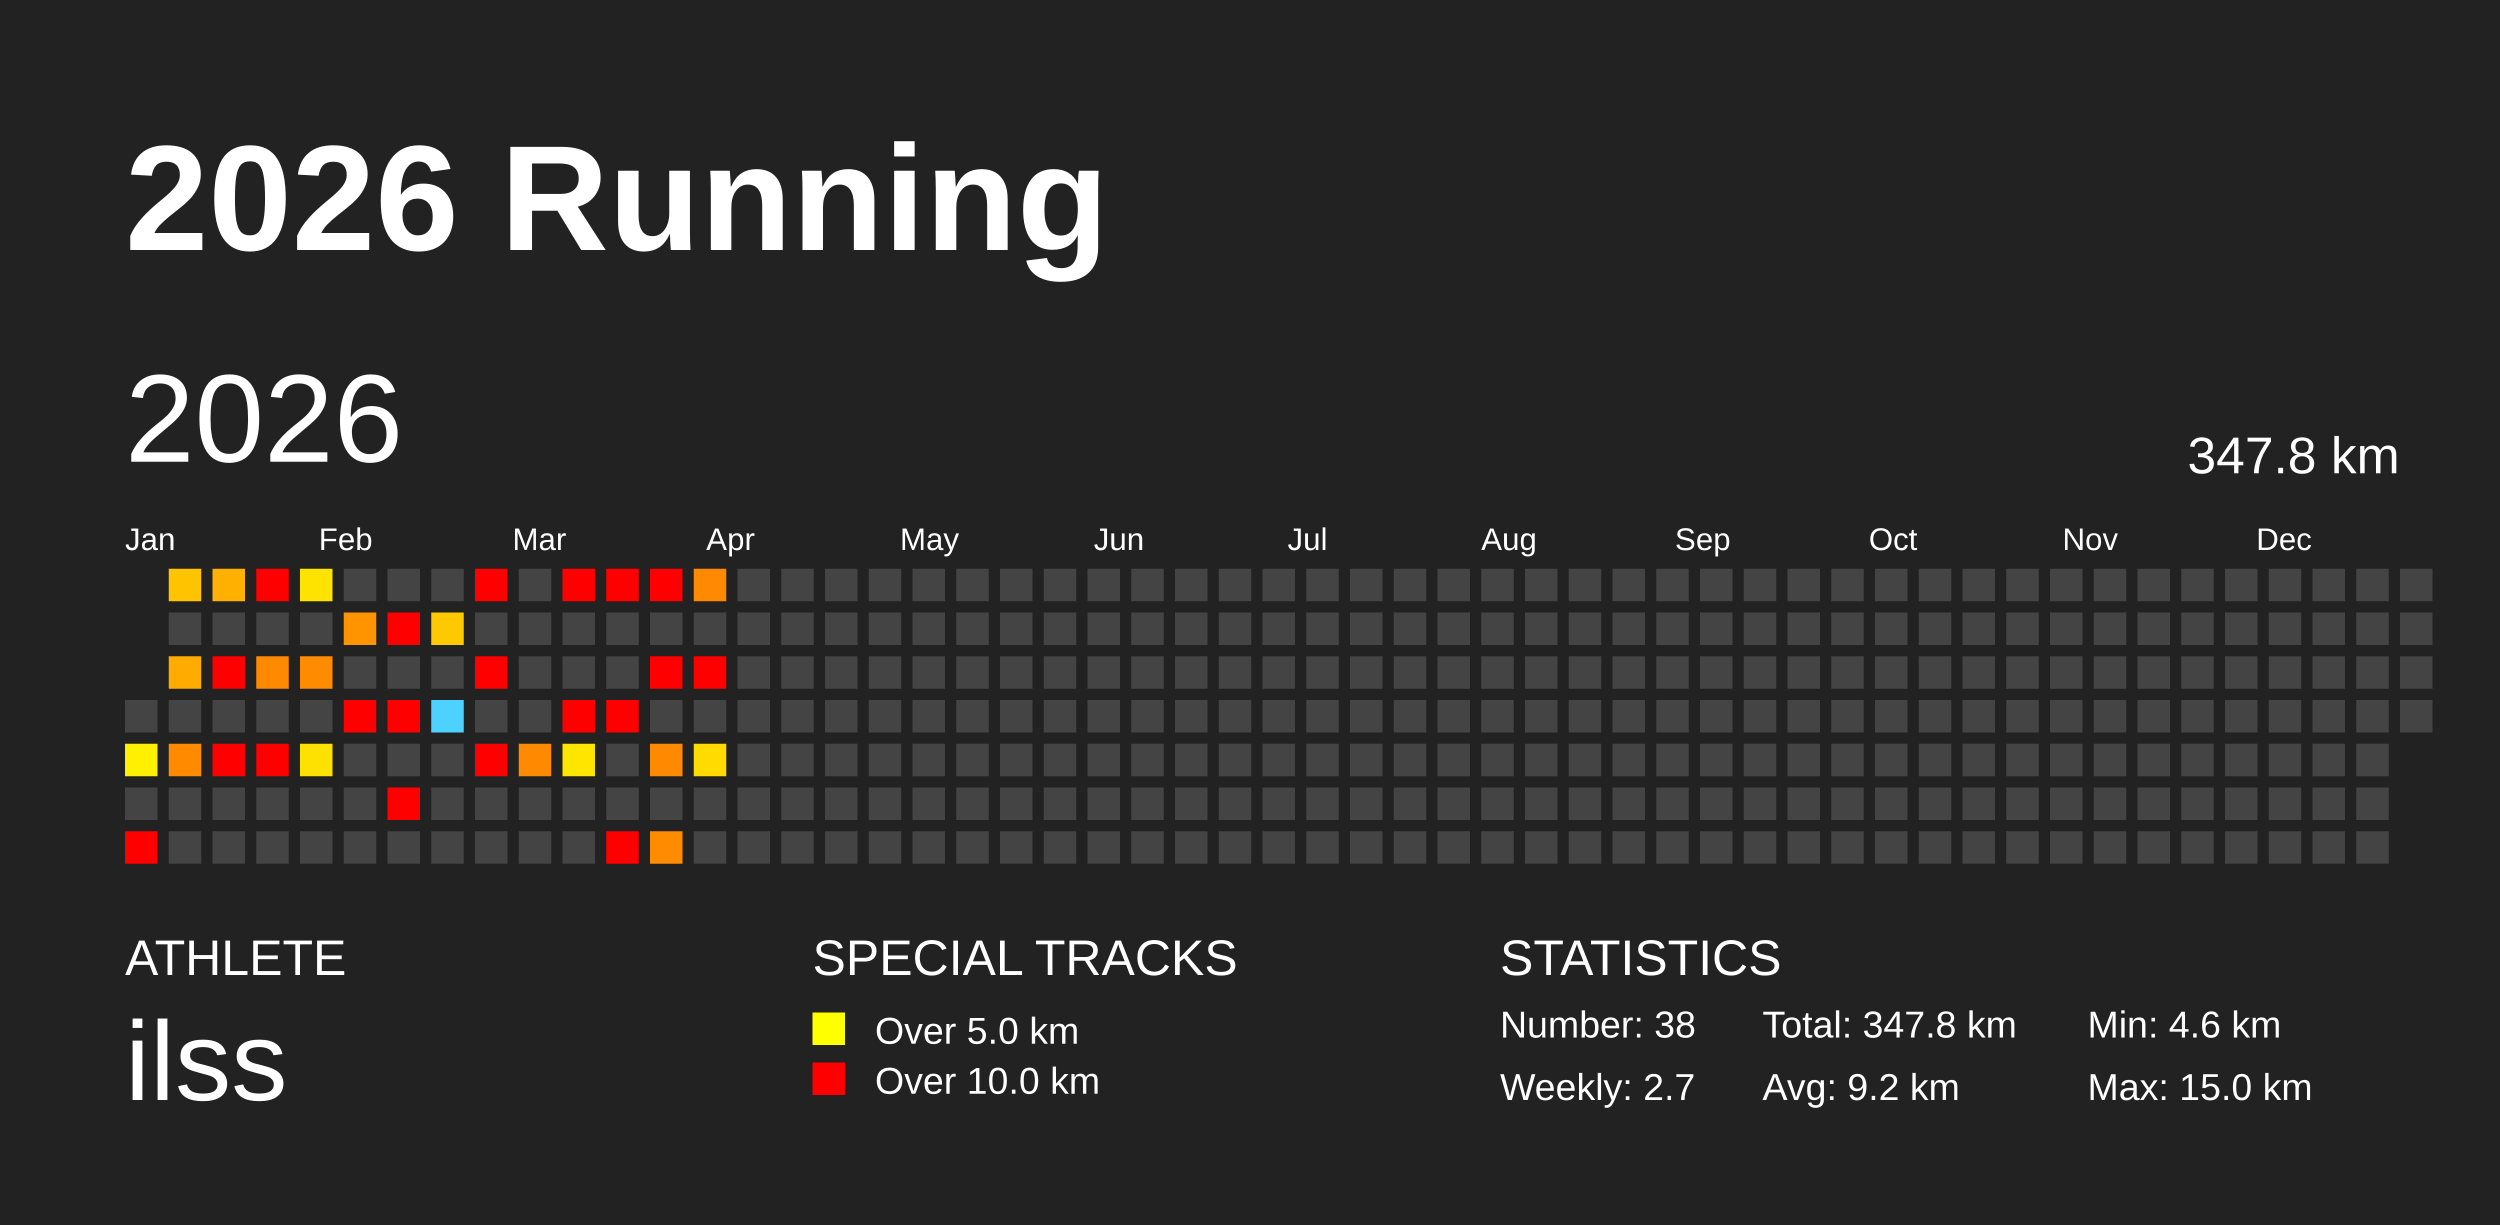
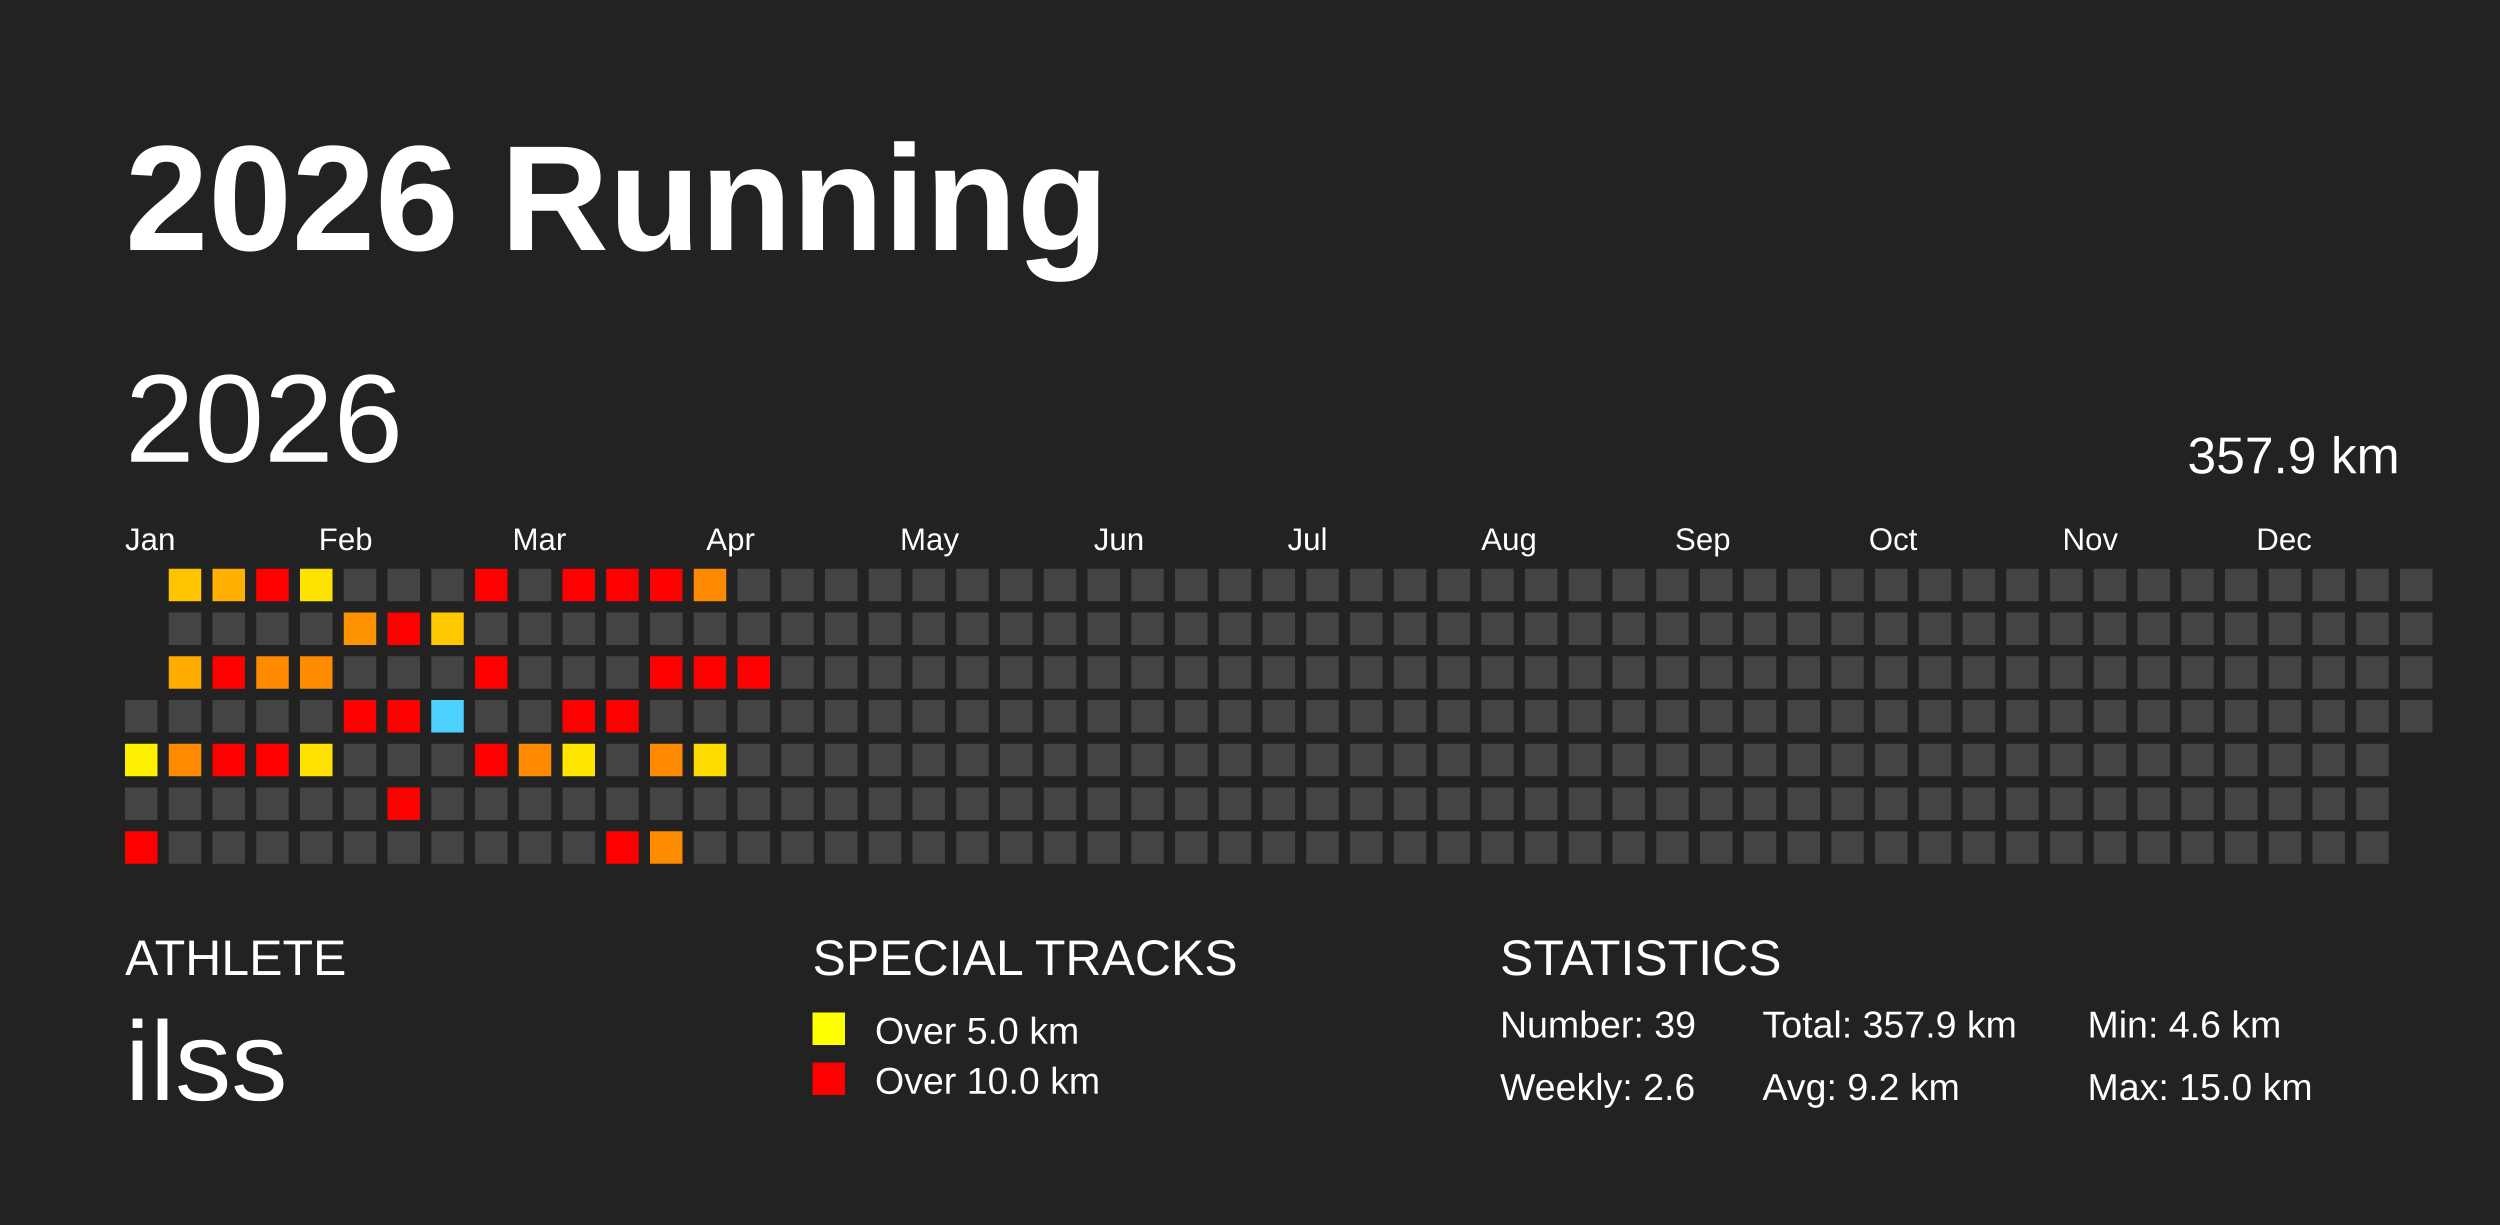
<svg xmlns="http://www.w3.org/2000/svg" baseProfile="full" height="98mm" version="1.1" viewBox="0,0,200,98" width="200mm">
  <defs />
  <rect fill="#222222" height="98" width="200" x="0" y="0" />
  <text fill="#FFFFFF" style="font-size:12px; font-family:Arial; font-weight:bold;" x="10" y="20">2026 Running</text>
  <text fill="#FFFFFF" style="font-size:4px; font-family:Arial" x="10" y="78">ATHLETE</text>
  <text fill="#FFFFFF" style="font-size:9px; font-family:Arial" x="10" y="88">ilss</text>
  <text fill="#FFFFFF" style="font-size:4px; font-family:Arial" x="65" y="78">SPECIAL TRACKS</text>
  <rect fill="yellow" height="2.6" width="2.6" x="65" y="81" />
  <text fill="#FFFFFF" style="font-size:3px; font-family:Arial" x="70" y="83.5">Over 5.0 km</text>
  <rect fill="red" height="2.6" width="2.6" x="65" y="85" />
  <text fill="#FFFFFF" style="font-size:3px; font-family:Arial" x="70" y="87.5">Over 10.0 km</text>
  <text fill="#FFFFFF" style="font-size:4px; font-family:Arial" x="120" y="78">STATISTICS</text>
-   <text fill="#FFFFFF" style="font-size:3px; font-family:Arial" x="120" y="83">Number: 38</text>
-   <text fill="#FFFFFF" style="font-size:3px; font-family:Arial" x="120" y="88">Weekly: 2.7</text>
-   <text fill="#FFFFFF" style="font-size:3px; font-family:Arial" x="141" y="83">Total: 347.8 km</text>
+   <text fill="#FFFFFF" style="font-size:3px; font-family:Arial" x="120" y="83">Number: 39</text>
+   <text fill="#FFFFFF" style="font-size:3px; font-family:Arial" x="120" y="88">Weekly: 2.6</text>
+   <text fill="#FFFFFF" style="font-size:3px; font-family:Arial" x="141" y="83">Total: 357.9 km</text>
  <text fill="#FFFFFF" style="font-size:3px; font-family:Arial" x="141" y="88">Avg: 9.2 km</text>
  <text fill="#FFFFFF" style="font-size:3px; font-family:Arial" x="167" y="83">Min: 4.6 km</text>
  <text fill="#FFFFFF" style="font-size:3px; font-family:Arial" x="167" y="88">Max: 15.0 km</text>
  <text dominant-baseline="hanging" fill="#FFFFFF" style="font-size:10.0px; font-family:Arial;" x="10" y="30">2026</text>
-   <text dominant-baseline="hanging" fill="#FFFFFF" style="font-size:4.125px; font-family:Arial;" x="175" y="35">347.8 km</text>
+   <text dominant-baseline="hanging" fill="#FFFFFF" style="font-size:4.125px; font-family:Arial;" x="175" y="35">357.9 km</text>
  <text fill="#FFFFFF" style="font-size:2.5px; font-family:Arial" x="10.0" y="44">Jan</text>
  <text fill="#FFFFFF" style="font-size:2.5px; font-family:Arial" x="25.5" y="44">Feb</text>
  <text fill="#FFFFFF" style="font-size:2.5px; font-family:Arial" x="41.0" y="44">Mar</text>
  <text fill="#FFFFFF" style="font-size:2.5px; font-family:Arial" x="56.5" y="44">Apr</text>
  <text fill="#FFFFFF" style="font-size:2.5px; font-family:Arial" x="72.0" y="44">May</text>
  <text fill="#FFFFFF" style="font-size:2.5px; font-family:Arial" x="87.5" y="44">Jun</text>
  <text fill="#FFFFFF" style="font-size:2.5px; font-family:Arial" x="103.0" y="44">Jul</text>
  <text fill="#FFFFFF" style="font-size:2.5px; font-family:Arial" x="118.5" y="44">Aug</text>
  <text fill="#FFFFFF" style="font-size:2.5px; font-family:Arial" x="134.0" y="44">Sep</text>
  <text fill="#FFFFFF" style="font-size:2.5px; font-family:Arial" x="149.5" y="44">Oct</text>
  <text fill="#FFFFFF" style="font-size:2.5px; font-family:Arial" x="165.0" y="44">Nov</text>
  <text fill="#FFFFFF" style="font-size:2.5px; font-family:Arial" x="180.5" y="44">Dec</text>
  <rect fill="#444444" height="2.6" width="2.6" x="10.0" y="56.0" />
  <rect fill="#ffef00" height="2.6" width="2.6" x="10.0" y="59.5" />
  <rect fill="#444444" height="2.6" width="2.6" x="10.0" y="63.0" />
  <rect fill="red" height="2.6" width="2.6" x="10.0" y="66.5" />
  <rect fill="#ffc300" height="2.6" width="2.6" x="13.5" y="45.5" />
  <rect fill="#444444" height="2.6" width="2.6" x="13.5" y="49.0" />
  <rect fill="#ffab00" height="2.6" width="2.6" x="13.5" y="52.5" />
  <rect fill="#444444" height="2.6" width="2.6" x="13.5" y="56.0" />
  <rect fill="#ff8a00" height="2.6" width="2.6" x="13.5" y="59.5" />
  <rect fill="#444444" height="2.6" width="2.6" x="13.5" y="63.0" />
  <rect fill="#444444" height="2.6" width="2.6" x="13.5" y="66.5" />
  <rect fill="#ffb000" height="2.6" width="2.6" x="17.0" y="45.5" />
  <rect fill="#444444" height="2.6" width="2.6" x="17.0" y="49.0" />
  <rect fill="red" height="2.6" width="2.6" x="17.0" y="52.5" />
  <rect fill="#444444" height="2.6" width="2.6" x="17.0" y="56.0" />
  <rect fill="red" height="2.6" width="2.6" x="17.0" y="59.5" />
  <rect fill="#444444" height="2.6" width="2.6" x="17.0" y="63.0" />
  <rect fill="#444444" height="2.6" width="2.6" x="17.0" y="66.5" />
  <rect fill="red" height="2.6" width="2.6" x="20.5" y="45.5" />
  <rect fill="#444444" height="2.6" width="2.6" x="20.5" y="49.0" />
  <rect fill="#ff8900" height="2.6" width="2.6" x="20.5" y="52.5" />
  <rect fill="#444444" height="2.6" width="2.6" x="20.5" y="56.0" />
  <rect fill="red" height="2.6" width="2.6" x="20.5" y="59.5" />
  <rect fill="#444444" height="2.6" width="2.6" x="20.5" y="63.0" />
  <rect fill="#444444" height="2.6" width="2.6" x="20.5" y="66.5" />
  <rect fill="#ffe300" height="2.6" width="2.6" x="24.0" y="45.5" />
  <rect fill="#444444" height="2.6" width="2.6" x="24.0" y="49.0" />
  <rect fill="#ff8b00" height="2.6" width="2.6" x="24.0" y="52.5" />
  <rect fill="#444444" height="2.6" width="2.6" x="24.0" y="56.0" />
  <rect fill="#ffe100" height="2.6" width="2.6" x="24.0" y="59.5" />
  <rect fill="#444444" height="2.6" width="2.6" x="24.0" y="63.0" />
  <rect fill="#444444" height="2.6" width="2.6" x="24.0" y="66.5" />
  <rect fill="#444444" height="2.6" width="2.6" x="27.5" y="45.5" />
  <rect fill="#ff9300" height="2.6" width="2.6" x="27.5" y="49.0" />
  <rect fill="#444444" height="2.6" width="2.6" x="27.5" y="52.5" />
  <rect fill="red" height="2.6" width="2.6" x="27.5" y="56.0" />
  <rect fill="#444444" height="2.6" width="2.6" x="27.5" y="59.5" />
  <rect fill="#444444" height="2.6" width="2.6" x="27.5" y="63.0" />
  <rect fill="#444444" height="2.6" width="2.6" x="27.5" y="66.5" />
  <rect fill="#444444" height="2.6" width="2.6" x="31.0" y="45.5" />
  <rect fill="red" height="2.6" width="2.6" x="31.0" y="49.0" />
  <rect fill="#444444" height="2.6" width="2.6" x="31.0" y="52.5" />
  <rect fill="red" height="2.6" width="2.6" x="31.0" y="56.0" />
  <rect fill="#444444" height="2.6" width="2.6" x="31.0" y="59.5" />
  <rect fill="red" height="2.6" width="2.6" x="31.0" y="63.0" />
  <rect fill="#444444" height="2.6" width="2.6" x="31.0" y="66.5" />
  <rect fill="#444444" height="2.6" width="2.6" x="34.5" y="45.5" />
  <rect fill="#ffc900" height="2.6" width="2.6" x="34.5" y="49.0" />
  <rect fill="#444444" height="2.6" width="2.6" x="34.5" y="52.5" />
  <rect fill="#4dd2ff" height="2.6" width="2.6" x="34.5" y="56.0" />
  <rect fill="#444444" height="2.6" width="2.6" x="34.5" y="59.5" />
  <rect fill="#444444" height="2.6" width="2.6" x="34.5" y="63.0" />
  <rect fill="#444444" height="2.6" width="2.6" x="34.5" y="66.5" />
  <rect fill="red" height="2.6" width="2.6" x="38.0" y="45.5" />
  <rect fill="#444444" height="2.6" width="2.6" x="38.0" y="49.0" />
  <rect fill="red" height="2.6" width="2.6" x="38.0" y="52.5" />
  <rect fill="#444444" height="2.6" width="2.6" x="38.0" y="56.0" />
  <rect fill="red" height="2.6" width="2.6" x="38.0" y="59.5" />
  <rect fill="#444444" height="2.6" width="2.6" x="38.0" y="63.0" />
  <rect fill="#444444" height="2.6" width="2.6" x="38.0" y="66.5" />
  <rect fill="#444444" height="2.6" width="2.6" x="41.5" y="45.5" />
  <rect fill="#444444" height="2.6" width="2.6" x="41.5" y="49.0" />
  <rect fill="#444444" height="2.6" width="2.6" x="41.5" y="52.5" />
  <rect fill="#444444" height="2.6" width="2.6" x="41.5" y="56.0" />
  <rect fill="#ff8900" height="2.6" width="2.6" x="41.5" y="59.5" />
  <rect fill="#444444" height="2.6" width="2.6" x="41.5" y="63.0" />
  <rect fill="#444444" height="2.6" width="2.6" x="41.5" y="66.5" />
  <rect fill="red" height="2.6" width="2.6" x="45.0" y="45.5" />
  <rect fill="#444444" height="2.6" width="2.6" x="45.0" y="49.0" />
  <rect fill="#444444" height="2.6" width="2.6" x="45.0" y="52.5" />
  <rect fill="red" height="2.6" width="2.6" x="45.0" y="56.0" />
  <rect fill="#ffe500" height="2.6" width="2.6" x="45.0" y="59.5" />
  <rect fill="#444444" height="2.6" width="2.6" x="45.0" y="63.0" />
  <rect fill="#444444" height="2.6" width="2.6" x="45.0" y="66.5" />
  <rect fill="red" height="2.6" width="2.6" x="48.5" y="45.5" />
  <rect fill="#444444" height="2.6" width="2.6" x="48.5" y="49.0" />
  <rect fill="#444444" height="2.6" width="2.6" x="48.5" y="52.5" />
  <rect fill="red" height="2.6" width="2.6" x="48.5" y="56.0" />
  <rect fill="#444444" height="2.6" width="2.6" x="48.5" y="59.5" />
  <rect fill="#444444" height="2.6" width="2.6" x="48.5" y="63.0" />
  <rect fill="red" height="2.6" width="2.6" x="48.5" y="66.5" />
  <rect fill="red" height="2.6" width="2.6" x="52.0" y="45.5" />
  <rect fill="#444444" height="2.6" width="2.6" x="52.0" y="49.0" />
  <rect fill="red" height="2.6" width="2.6" x="52.0" y="52.5" />
  <rect fill="#444444" height="2.6" width="2.6" x="52.0" y="56.0" />
  <rect fill="#ff8900" height="2.6" width="2.6" x="52.0" y="59.5" />
  <rect fill="#444444" height="2.6" width="2.6" x="52.0" y="63.0" />
  <rect fill="#ff8c00" height="2.6" width="2.6" x="52.0" y="66.5" />
  <rect fill="#ff8900" height="2.6" width="2.6" x="55.5" y="45.5" />
  <rect fill="#444444" height="2.6" width="2.6" x="55.5" y="49.0" />
  <rect fill="red" height="2.6" width="2.6" x="55.5" y="52.5" />
  <rect fill="#444444" height="2.6" width="2.6" x="55.5" y="56.0" />
  <rect fill="#ffdb00" height="2.6" width="2.6" x="55.5" y="59.5" />
  <rect fill="#444444" height="2.6" width="2.6" x="55.5" y="63.0" />
  <rect fill="#444444" height="2.6" width="2.6" x="55.5" y="66.5" />
  <rect fill="#444444" height="2.6" width="2.6" x="59.0" y="45.5" />
  <rect fill="#444444" height="2.6" width="2.6" x="59.0" y="49.0" />
-   <rect fill="#444444" height="2.6" width="2.6" x="59.0" y="52.5" />
+   <rect fill="red" height="2.6" width="2.6" x="59.0" y="52.5" />
  <rect fill="#444444" height="2.6" width="2.6" x="59.0" y="56.0" />
  <rect fill="#444444" height="2.6" width="2.6" x="59.0" y="59.5" />
  <rect fill="#444444" height="2.6" width="2.6" x="59.0" y="63.0" />
  <rect fill="#444444" height="2.6" width="2.6" x="59.0" y="66.5" />
  <rect fill="#444444" height="2.6" width="2.6" x="62.5" y="45.5" />
  <rect fill="#444444" height="2.6" width="2.6" x="62.5" y="49.0" />
  <rect fill="#444444" height="2.6" width="2.6" x="62.5" y="52.5" />
  <rect fill="#444444" height="2.6" width="2.6" x="62.5" y="56.0" />
  <rect fill="#444444" height="2.6" width="2.6" x="62.5" y="59.5" />
  <rect fill="#444444" height="2.6" width="2.6" x="62.5" y="63.0" />
  <rect fill="#444444" height="2.6" width="2.6" x="62.5" y="66.5" />
  <rect fill="#444444" height="2.6" width="2.6" x="66.0" y="45.5" />
  <rect fill="#444444" height="2.6" width="2.6" x="66.0" y="49.0" />
  <rect fill="#444444" height="2.6" width="2.6" x="66.0" y="52.5" />
  <rect fill="#444444" height="2.6" width="2.6" x="66.0" y="56.0" />
  <rect fill="#444444" height="2.6" width="2.6" x="66.0" y="59.5" />
  <rect fill="#444444" height="2.6" width="2.6" x="66.0" y="63.0" />
  <rect fill="#444444" height="2.6" width="2.6" x="66.0" y="66.5" />
  <rect fill="#444444" height="2.6" width="2.6" x="69.5" y="45.5" />
  <rect fill="#444444" height="2.6" width="2.6" x="69.5" y="49.0" />
  <rect fill="#444444" height="2.6" width="2.6" x="69.5" y="52.5" />
  <rect fill="#444444" height="2.6" width="2.6" x="69.5" y="56.0" />
  <rect fill="#444444" height="2.6" width="2.6" x="69.5" y="59.5" />
  <rect fill="#444444" height="2.6" width="2.6" x="69.5" y="63.0" />
  <rect fill="#444444" height="2.6" width="2.6" x="69.5" y="66.5" />
  <rect fill="#444444" height="2.6" width="2.6" x="73.0" y="45.5" />
  <rect fill="#444444" height="2.6" width="2.6" x="73.0" y="49.0" />
  <rect fill="#444444" height="2.6" width="2.6" x="73.0" y="52.5" />
  <rect fill="#444444" height="2.6" width="2.6" x="73.0" y="56.0" />
  <rect fill="#444444" height="2.6" width="2.6" x="73.0" y="59.5" />
  <rect fill="#444444" height="2.6" width="2.6" x="73.0" y="63.0" />
  <rect fill="#444444" height="2.6" width="2.6" x="73.0" y="66.5" />
  <rect fill="#444444" height="2.6" width="2.6" x="76.5" y="45.5" />
  <rect fill="#444444" height="2.6" width="2.6" x="76.5" y="49.0" />
  <rect fill="#444444" height="2.6" width="2.6" x="76.5" y="52.5" />
  <rect fill="#444444" height="2.6" width="2.6" x="76.5" y="56.0" />
  <rect fill="#444444" height="2.6" width="2.6" x="76.5" y="59.5" />
  <rect fill="#444444" height="2.6" width="2.6" x="76.5" y="63.0" />
  <rect fill="#444444" height="2.6" width="2.6" x="76.5" y="66.5" />
  <rect fill="#444444" height="2.6" width="2.6" x="80.0" y="45.5" />
  <rect fill="#444444" height="2.6" width="2.6" x="80.0" y="49.0" />
  <rect fill="#444444" height="2.6" width="2.6" x="80.0" y="52.5" />
  <rect fill="#444444" height="2.6" width="2.6" x="80.0" y="56.0" />
  <rect fill="#444444" height="2.6" width="2.6" x="80.0" y="59.5" />
  <rect fill="#444444" height="2.6" width="2.6" x="80.0" y="63.0" />
  <rect fill="#444444" height="2.6" width="2.6" x="80.0" y="66.5" />
  <rect fill="#444444" height="2.6" width="2.6" x="83.5" y="45.5" />
  <rect fill="#444444" height="2.6" width="2.6" x="83.5" y="49.0" />
  <rect fill="#444444" height="2.6" width="2.6" x="83.5" y="52.5" />
  <rect fill="#444444" height="2.6" width="2.6" x="83.5" y="56.0" />
  <rect fill="#444444" height="2.6" width="2.6" x="83.5" y="59.5" />
  <rect fill="#444444" height="2.6" width="2.6" x="83.5" y="63.0" />
  <rect fill="#444444" height="2.6" width="2.6" x="83.5" y="66.5" />
  <rect fill="#444444" height="2.6" width="2.6" x="87.0" y="45.5" />
  <rect fill="#444444" height="2.6" width="2.6" x="87.0" y="49.0" />
  <rect fill="#444444" height="2.6" width="2.6" x="87.0" y="52.5" />
  <rect fill="#444444" height="2.6" width="2.6" x="87.0" y="56.0" />
  <rect fill="#444444" height="2.6" width="2.6" x="87.0" y="59.5" />
  <rect fill="#444444" height="2.6" width="2.6" x="87.0" y="63.0" />
  <rect fill="#444444" height="2.6" width="2.6" x="87.0" y="66.5" />
  <rect fill="#444444" height="2.6" width="2.6" x="90.5" y="45.5" />
  <rect fill="#444444" height="2.6" width="2.6" x="90.5" y="49.0" />
  <rect fill="#444444" height="2.6" width="2.6" x="90.5" y="52.5" />
  <rect fill="#444444" height="2.6" width="2.6" x="90.5" y="56.0" />
  <rect fill="#444444" height="2.6" width="2.6" x="90.5" y="59.5" />
  <rect fill="#444444" height="2.6" width="2.6" x="90.5" y="63.0" />
  <rect fill="#444444" height="2.6" width="2.6" x="90.5" y="66.5" />
  <rect fill="#444444" height="2.6" width="2.6" x="94.0" y="45.5" />
  <rect fill="#444444" height="2.6" width="2.6" x="94.0" y="49.0" />
  <rect fill="#444444" height="2.6" width="2.6" x="94.0" y="52.5" />
  <rect fill="#444444" height="2.6" width="2.6" x="94.0" y="56.0" />
  <rect fill="#444444" height="2.6" width="2.6" x="94.0" y="59.5" />
  <rect fill="#444444" height="2.6" width="2.6" x="94.0" y="63.0" />
  <rect fill="#444444" height="2.6" width="2.6" x="94.0" y="66.5" />
  <rect fill="#444444" height="2.6" width="2.6" x="97.5" y="45.5" />
  <rect fill="#444444" height="2.6" width="2.6" x="97.5" y="49.0" />
  <rect fill="#444444" height="2.6" width="2.6" x="97.5" y="52.5" />
  <rect fill="#444444" height="2.6" width="2.6" x="97.5" y="56.0" />
  <rect fill="#444444" height="2.6" width="2.6" x="97.5" y="59.5" />
  <rect fill="#444444" height="2.6" width="2.6" x="97.5" y="63.0" />
  <rect fill="#444444" height="2.6" width="2.6" x="97.5" y="66.5" />
  <rect fill="#444444" height="2.6" width="2.6" x="101.0" y="45.5" />
  <rect fill="#444444" height="2.6" width="2.6" x="101.0" y="49.0" />
  <rect fill="#444444" height="2.6" width="2.6" x="101.0" y="52.5" />
  <rect fill="#444444" height="2.6" width="2.6" x="101.0" y="56.0" />
  <rect fill="#444444" height="2.6" width="2.6" x="101.0" y="59.5" />
  <rect fill="#444444" height="2.6" width="2.6" x="101.0" y="63.0" />
  <rect fill="#444444" height="2.6" width="2.6" x="101.0" y="66.5" />
  <rect fill="#444444" height="2.6" width="2.6" x="104.5" y="45.5" />
  <rect fill="#444444" height="2.6" width="2.6" x="104.5" y="49.0" />
  <rect fill="#444444" height="2.6" width="2.6" x="104.5" y="52.5" />
  <rect fill="#444444" height="2.6" width="2.6" x="104.5" y="56.0" />
  <rect fill="#444444" height="2.6" width="2.6" x="104.5" y="59.5" />
  <rect fill="#444444" height="2.6" width="2.6" x="104.5" y="63.0" />
  <rect fill="#444444" height="2.6" width="2.6" x="104.5" y="66.5" />
  <rect fill="#444444" height="2.6" width="2.6" x="108.0" y="45.5" />
  <rect fill="#444444" height="2.6" width="2.6" x="108.0" y="49.0" />
  <rect fill="#444444" height="2.6" width="2.6" x="108.0" y="52.5" />
  <rect fill="#444444" height="2.6" width="2.6" x="108.0" y="56.0" />
  <rect fill="#444444" height="2.6" width="2.6" x="108.0" y="59.5" />
  <rect fill="#444444" height="2.6" width="2.6" x="108.0" y="63.0" />
  <rect fill="#444444" height="2.6" width="2.6" x="108.0" y="66.5" />
  <rect fill="#444444" height="2.6" width="2.6" x="111.5" y="45.5" />
  <rect fill="#444444" height="2.6" width="2.6" x="111.5" y="49.0" />
  <rect fill="#444444" height="2.6" width="2.6" x="111.5" y="52.5" />
  <rect fill="#444444" height="2.6" width="2.6" x="111.5" y="56.0" />
  <rect fill="#444444" height="2.6" width="2.6" x="111.5" y="59.5" />
  <rect fill="#444444" height="2.6" width="2.6" x="111.5" y="63.0" />
  <rect fill="#444444" height="2.6" width="2.6" x="111.5" y="66.5" />
  <rect fill="#444444" height="2.6" width="2.6" x="115.0" y="45.5" />
  <rect fill="#444444" height="2.6" width="2.6" x="115.0" y="49.0" />
  <rect fill="#444444" height="2.6" width="2.6" x="115.0" y="52.5" />
  <rect fill="#444444" height="2.6" width="2.6" x="115.0" y="56.0" />
  <rect fill="#444444" height="2.6" width="2.6" x="115.0" y="59.5" />
  <rect fill="#444444" height="2.6" width="2.6" x="115.0" y="63.0" />
  <rect fill="#444444" height="2.6" width="2.6" x="115.0" y="66.5" />
  <rect fill="#444444" height="2.6" width="2.6" x="118.5" y="45.5" />
  <rect fill="#444444" height="2.6" width="2.6" x="118.5" y="49.0" />
  <rect fill="#444444" height="2.6" width="2.6" x="118.5" y="52.5" />
  <rect fill="#444444" height="2.6" width="2.6" x="118.5" y="56.0" />
  <rect fill="#444444" height="2.6" width="2.6" x="118.5" y="59.5" />
  <rect fill="#444444" height="2.6" width="2.6" x="118.5" y="63.0" />
  <rect fill="#444444" height="2.6" width="2.6" x="118.5" y="66.5" />
  <rect fill="#444444" height="2.6" width="2.6" x="122.0" y="45.5" />
  <rect fill="#444444" height="2.6" width="2.6" x="122.0" y="49.0" />
  <rect fill="#444444" height="2.6" width="2.6" x="122.0" y="52.5" />
  <rect fill="#444444" height="2.6" width="2.6" x="122.0" y="56.0" />
  <rect fill="#444444" height="2.6" width="2.6" x="122.0" y="59.5" />
  <rect fill="#444444" height="2.6" width="2.6" x="122.0" y="63.0" />
  <rect fill="#444444" height="2.6" width="2.6" x="122.0" y="66.5" />
  <rect fill="#444444" height="2.6" width="2.6" x="125.5" y="45.5" />
  <rect fill="#444444" height="2.6" width="2.6" x="125.5" y="49.0" />
  <rect fill="#444444" height="2.6" width="2.6" x="125.5" y="52.5" />
  <rect fill="#444444" height="2.6" width="2.6" x="125.5" y="56.0" />
  <rect fill="#444444" height="2.6" width="2.6" x="125.5" y="59.5" />
  <rect fill="#444444" height="2.6" width="2.6" x="125.5" y="63.0" />
  <rect fill="#444444" height="2.6" width="2.6" x="125.5" y="66.5" />
  <rect fill="#444444" height="2.6" width="2.6" x="129.0" y="45.5" />
  <rect fill="#444444" height="2.6" width="2.6" x="129.0" y="49.0" />
  <rect fill="#444444" height="2.6" width="2.6" x="129.0" y="52.5" />
  <rect fill="#444444" height="2.6" width="2.6" x="129.0" y="56.0" />
  <rect fill="#444444" height="2.6" width="2.6" x="129.0" y="59.5" />
  <rect fill="#444444" height="2.6" width="2.6" x="129.0" y="63.0" />
  <rect fill="#444444" height="2.6" width="2.6" x="129.0" y="66.5" />
  <rect fill="#444444" height="2.6" width="2.6" x="132.5" y="45.5" />
  <rect fill="#444444" height="2.6" width="2.6" x="132.5" y="49.0" />
  <rect fill="#444444" height="2.6" width="2.6" x="132.5" y="52.5" />
  <rect fill="#444444" height="2.6" width="2.6" x="132.5" y="56.0" />
  <rect fill="#444444" height="2.6" width="2.6" x="132.5" y="59.5" />
  <rect fill="#444444" height="2.6" width="2.6" x="132.5" y="63.0" />
  <rect fill="#444444" height="2.6" width="2.6" x="132.5" y="66.5" />
  <rect fill="#444444" height="2.6" width="2.6" x="136.0" y="45.5" />
  <rect fill="#444444" height="2.6" width="2.6" x="136.0" y="49.0" />
  <rect fill="#444444" height="2.6" width="2.6" x="136.0" y="52.5" />
  <rect fill="#444444" height="2.6" width="2.6" x="136.0" y="56.0" />
  <rect fill="#444444" height="2.6" width="2.6" x="136.0" y="59.5" />
  <rect fill="#444444" height="2.6" width="2.6" x="136.0" y="63.0" />
  <rect fill="#444444" height="2.6" width="2.6" x="136.0" y="66.5" />
  <rect fill="#444444" height="2.6" width="2.6" x="139.5" y="45.5" />
  <rect fill="#444444" height="2.6" width="2.6" x="139.5" y="49.0" />
  <rect fill="#444444" height="2.6" width="2.6" x="139.5" y="52.5" />
  <rect fill="#444444" height="2.6" width="2.6" x="139.5" y="56.0" />
  <rect fill="#444444" height="2.6" width="2.6" x="139.5" y="59.5" />
  <rect fill="#444444" height="2.6" width="2.6" x="139.5" y="63.0" />
  <rect fill="#444444" height="2.6" width="2.6" x="139.5" y="66.5" />
  <rect fill="#444444" height="2.6" width="2.6" x="143.0" y="45.5" />
  <rect fill="#444444" height="2.6" width="2.6" x="143.0" y="49.0" />
  <rect fill="#444444" height="2.6" width="2.6" x="143.0" y="52.5" />
  <rect fill="#444444" height="2.6" width="2.6" x="143.0" y="56.0" />
  <rect fill="#444444" height="2.6" width="2.6" x="143.0" y="59.5" />
  <rect fill="#444444" height="2.6" width="2.6" x="143.0" y="63.0" />
  <rect fill="#444444" height="2.6" width="2.6" x="143.0" y="66.5" />
  <rect fill="#444444" height="2.6" width="2.6" x="146.5" y="45.5" />
  <rect fill="#444444" height="2.6" width="2.6" x="146.5" y="49.0" />
  <rect fill="#444444" height="2.6" width="2.6" x="146.5" y="52.5" />
  <rect fill="#444444" height="2.6" width="2.6" x="146.5" y="56.0" />
  <rect fill="#444444" height="2.6" width="2.6" x="146.5" y="59.5" />
  <rect fill="#444444" height="2.6" width="2.6" x="146.5" y="63.0" />
  <rect fill="#444444" height="2.6" width="2.6" x="146.5" y="66.5" />
  <rect fill="#444444" height="2.6" width="2.6" x="150.0" y="45.5" />
  <rect fill="#444444" height="2.6" width="2.6" x="150.0" y="49.0" />
  <rect fill="#444444" height="2.6" width="2.6" x="150.0" y="52.5" />
  <rect fill="#444444" height="2.6" width="2.6" x="150.0" y="56.0" />
  <rect fill="#444444" height="2.6" width="2.6" x="150.0" y="59.5" />
  <rect fill="#444444" height="2.6" width="2.6" x="150.0" y="63.0" />
  <rect fill="#444444" height="2.6" width="2.6" x="150.0" y="66.5" />
  <rect fill="#444444" height="2.6" width="2.6" x="153.5" y="45.5" />
  <rect fill="#444444" height="2.6" width="2.6" x="153.5" y="49.0" />
  <rect fill="#444444" height="2.6" width="2.6" x="153.5" y="52.5" />
  <rect fill="#444444" height="2.6" width="2.6" x="153.5" y="56.0" />
  <rect fill="#444444" height="2.6" width="2.6" x="153.5" y="59.5" />
  <rect fill="#444444" height="2.6" width="2.6" x="153.5" y="63.0" />
  <rect fill="#444444" height="2.6" width="2.6" x="153.5" y="66.5" />
  <rect fill="#444444" height="2.6" width="2.6" x="157.0" y="45.5" />
  <rect fill="#444444" height="2.6" width="2.6" x="157.0" y="49.0" />
  <rect fill="#444444" height="2.6" width="2.6" x="157.0" y="52.5" />
  <rect fill="#444444" height="2.6" width="2.6" x="157.0" y="56.0" />
  <rect fill="#444444" height="2.6" width="2.6" x="157.0" y="59.5" />
  <rect fill="#444444" height="2.6" width="2.6" x="157.0" y="63.0" />
  <rect fill="#444444" height="2.6" width="2.6" x="157.0" y="66.5" />
  <rect fill="#444444" height="2.6" width="2.6" x="160.5" y="45.5" />
  <rect fill="#444444" height="2.6" width="2.6" x="160.5" y="49.0" />
  <rect fill="#444444" height="2.6" width="2.6" x="160.5" y="52.5" />
  <rect fill="#444444" height="2.6" width="2.6" x="160.5" y="56.0" />
  <rect fill="#444444" height="2.6" width="2.6" x="160.5" y="59.5" />
  <rect fill="#444444" height="2.6" width="2.6" x="160.5" y="63.0" />
  <rect fill="#444444" height="2.6" width="2.6" x="160.5" y="66.5" />
  <rect fill="#444444" height="2.6" width="2.6" x="164.0" y="45.5" />
  <rect fill="#444444" height="2.6" width="2.6" x="164.0" y="49.0" />
  <rect fill="#444444" height="2.6" width="2.6" x="164.0" y="52.5" />
  <rect fill="#444444" height="2.6" width="2.6" x="164.0" y="56.0" />
  <rect fill="#444444" height="2.6" width="2.6" x="164.0" y="59.5" />
  <rect fill="#444444" height="2.6" width="2.6" x="164.0" y="63.0" />
  <rect fill="#444444" height="2.6" width="2.6" x="164.0" y="66.5" />
  <rect fill="#444444" height="2.6" width="2.6" x="167.5" y="45.5" />
  <rect fill="#444444" height="2.6" width="2.6" x="167.5" y="49.0" />
  <rect fill="#444444" height="2.6" width="2.6" x="167.5" y="52.5" />
  <rect fill="#444444" height="2.6" width="2.6" x="167.5" y="56.0" />
  <rect fill="#444444" height="2.6" width="2.6" x="167.5" y="59.5" />
  <rect fill="#444444" height="2.6" width="2.6" x="167.5" y="63.0" />
  <rect fill="#444444" height="2.6" width="2.6" x="167.5" y="66.5" />
  <rect fill="#444444" height="2.6" width="2.6" x="171.0" y="45.5" />
  <rect fill="#444444" height="2.6" width="2.6" x="171.0" y="49.0" />
  <rect fill="#444444" height="2.6" width="2.6" x="171.0" y="52.5" />
  <rect fill="#444444" height="2.6" width="2.6" x="171.0" y="56.0" />
  <rect fill="#444444" height="2.6" width="2.6" x="171.0" y="59.5" />
  <rect fill="#444444" height="2.6" width="2.6" x="171.0" y="63.0" />
  <rect fill="#444444" height="2.6" width="2.6" x="171.0" y="66.5" />
  <rect fill="#444444" height="2.6" width="2.6" x="174.5" y="45.5" />
  <rect fill="#444444" height="2.6" width="2.6" x="174.5" y="49.0" />
  <rect fill="#444444" height="2.6" width="2.6" x="174.5" y="52.5" />
  <rect fill="#444444" height="2.6" width="2.6" x="174.5" y="56.0" />
  <rect fill="#444444" height="2.6" width="2.6" x="174.5" y="59.5" />
  <rect fill="#444444" height="2.6" width="2.6" x="174.5" y="63.0" />
  <rect fill="#444444" height="2.6" width="2.6" x="174.5" y="66.5" />
  <rect fill="#444444" height="2.6" width="2.6" x="178.0" y="45.5" />
  <rect fill="#444444" height="2.6" width="2.6" x="178.0" y="49.0" />
  <rect fill="#444444" height="2.6" width="2.6" x="178.0" y="52.5" />
  <rect fill="#444444" height="2.6" width="2.6" x="178.0" y="56.0" />
  <rect fill="#444444" height="2.6" width="2.6" x="178.0" y="59.5" />
  <rect fill="#444444" height="2.6" width="2.6" x="178.0" y="63.0" />
  <rect fill="#444444" height="2.6" width="2.6" x="178.0" y="66.5" />
  <rect fill="#444444" height="2.6" width="2.6" x="181.5" y="45.5" />
  <rect fill="#444444" height="2.6" width="2.6" x="181.5" y="49.0" />
  <rect fill="#444444" height="2.6" width="2.6" x="181.5" y="52.5" />
  <rect fill="#444444" height="2.6" width="2.6" x="181.5" y="56.0" />
  <rect fill="#444444" height="2.6" width="2.6" x="181.5" y="59.5" />
  <rect fill="#444444" height="2.6" width="2.6" x="181.5" y="63.0" />
  <rect fill="#444444" height="2.6" width="2.6" x="181.5" y="66.5" />
  <rect fill="#444444" height="2.6" width="2.6" x="185.0" y="45.5" />
  <rect fill="#444444" height="2.6" width="2.6" x="185.0" y="49.0" />
  <rect fill="#444444" height="2.6" width="2.6" x="185.0" y="52.5" />
  <rect fill="#444444" height="2.6" width="2.6" x="185.0" y="56.0" />
  <rect fill="#444444" height="2.6" width="2.6" x="185.0" y="59.5" />
  <rect fill="#444444" height="2.6" width="2.6" x="185.0" y="63.0" />
  <rect fill="#444444" height="2.6" width="2.6" x="185.0" y="66.5" />
  <rect fill="#444444" height="2.6" width="2.6" x="188.5" y="45.5" />
  <rect fill="#444444" height="2.6" width="2.6" x="188.5" y="49.0" />
  <rect fill="#444444" height="2.6" width="2.6" x="188.5" y="52.5" />
  <rect fill="#444444" height="2.6" width="2.6" x="188.5" y="56.0" />
  <rect fill="#444444" height="2.6" width="2.6" x="188.5" y="59.5" />
  <rect fill="#444444" height="2.6" width="2.6" x="188.5" y="63.0" />
  <rect fill="#444444" height="2.6" width="2.6" x="188.5" y="66.5" />
  <rect fill="#444444" height="2.6" width="2.6" x="192.0" y="45.5" />
  <rect fill="#444444" height="2.6" width="2.6" x="192.0" y="49.0" />
  <rect fill="#444444" height="2.6" width="2.6" x="192.0" y="52.5" />
  <rect fill="#444444" height="2.6" width="2.6" x="192.0" y="56.0" />
</svg>
